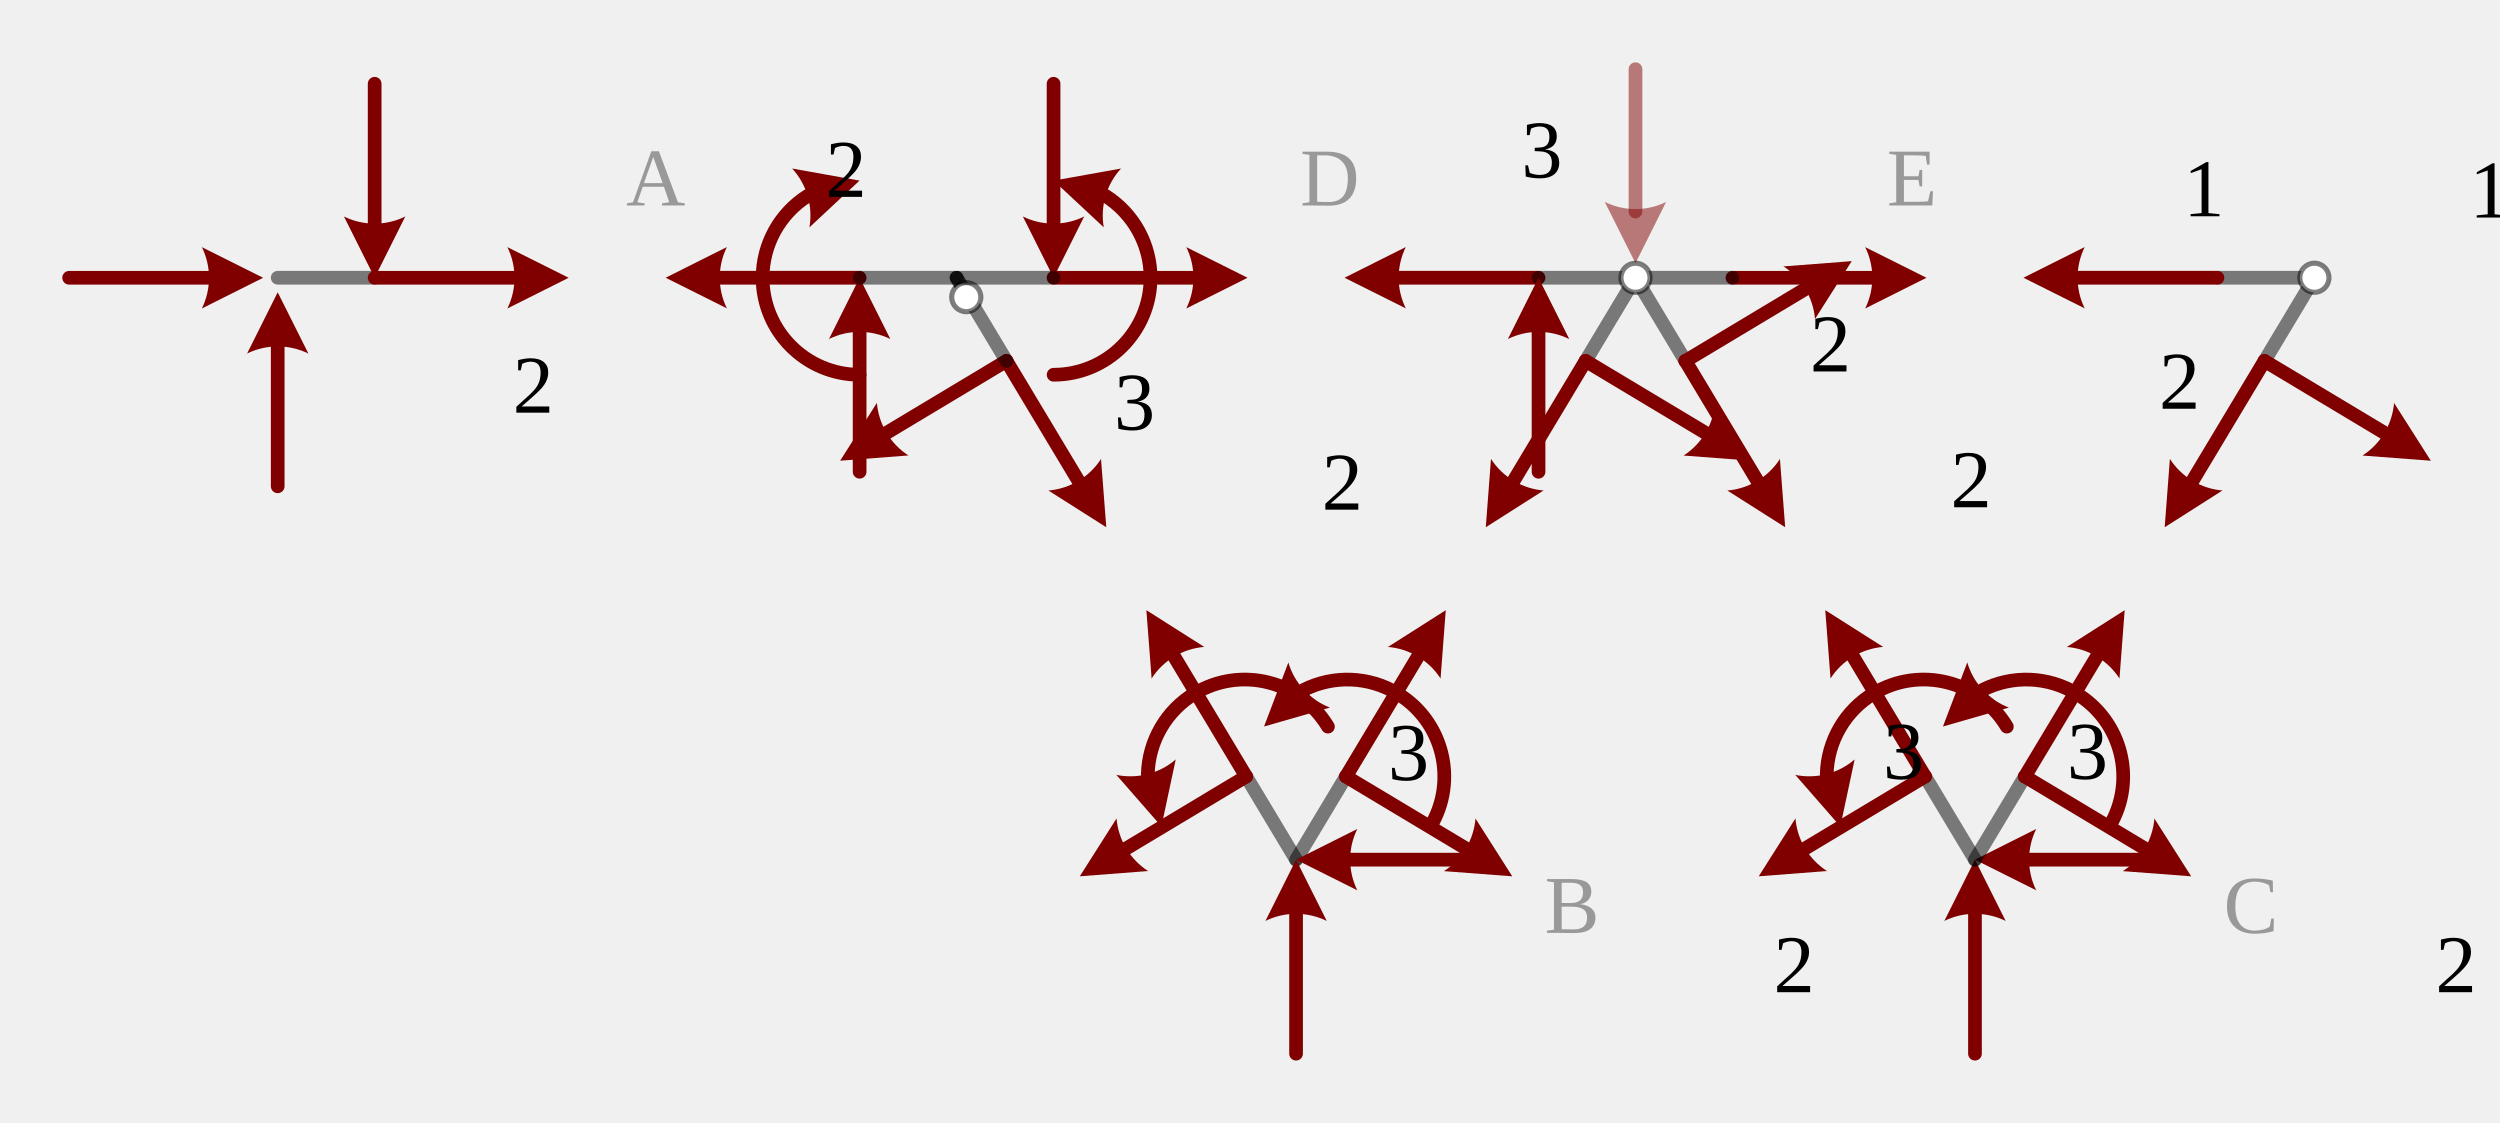
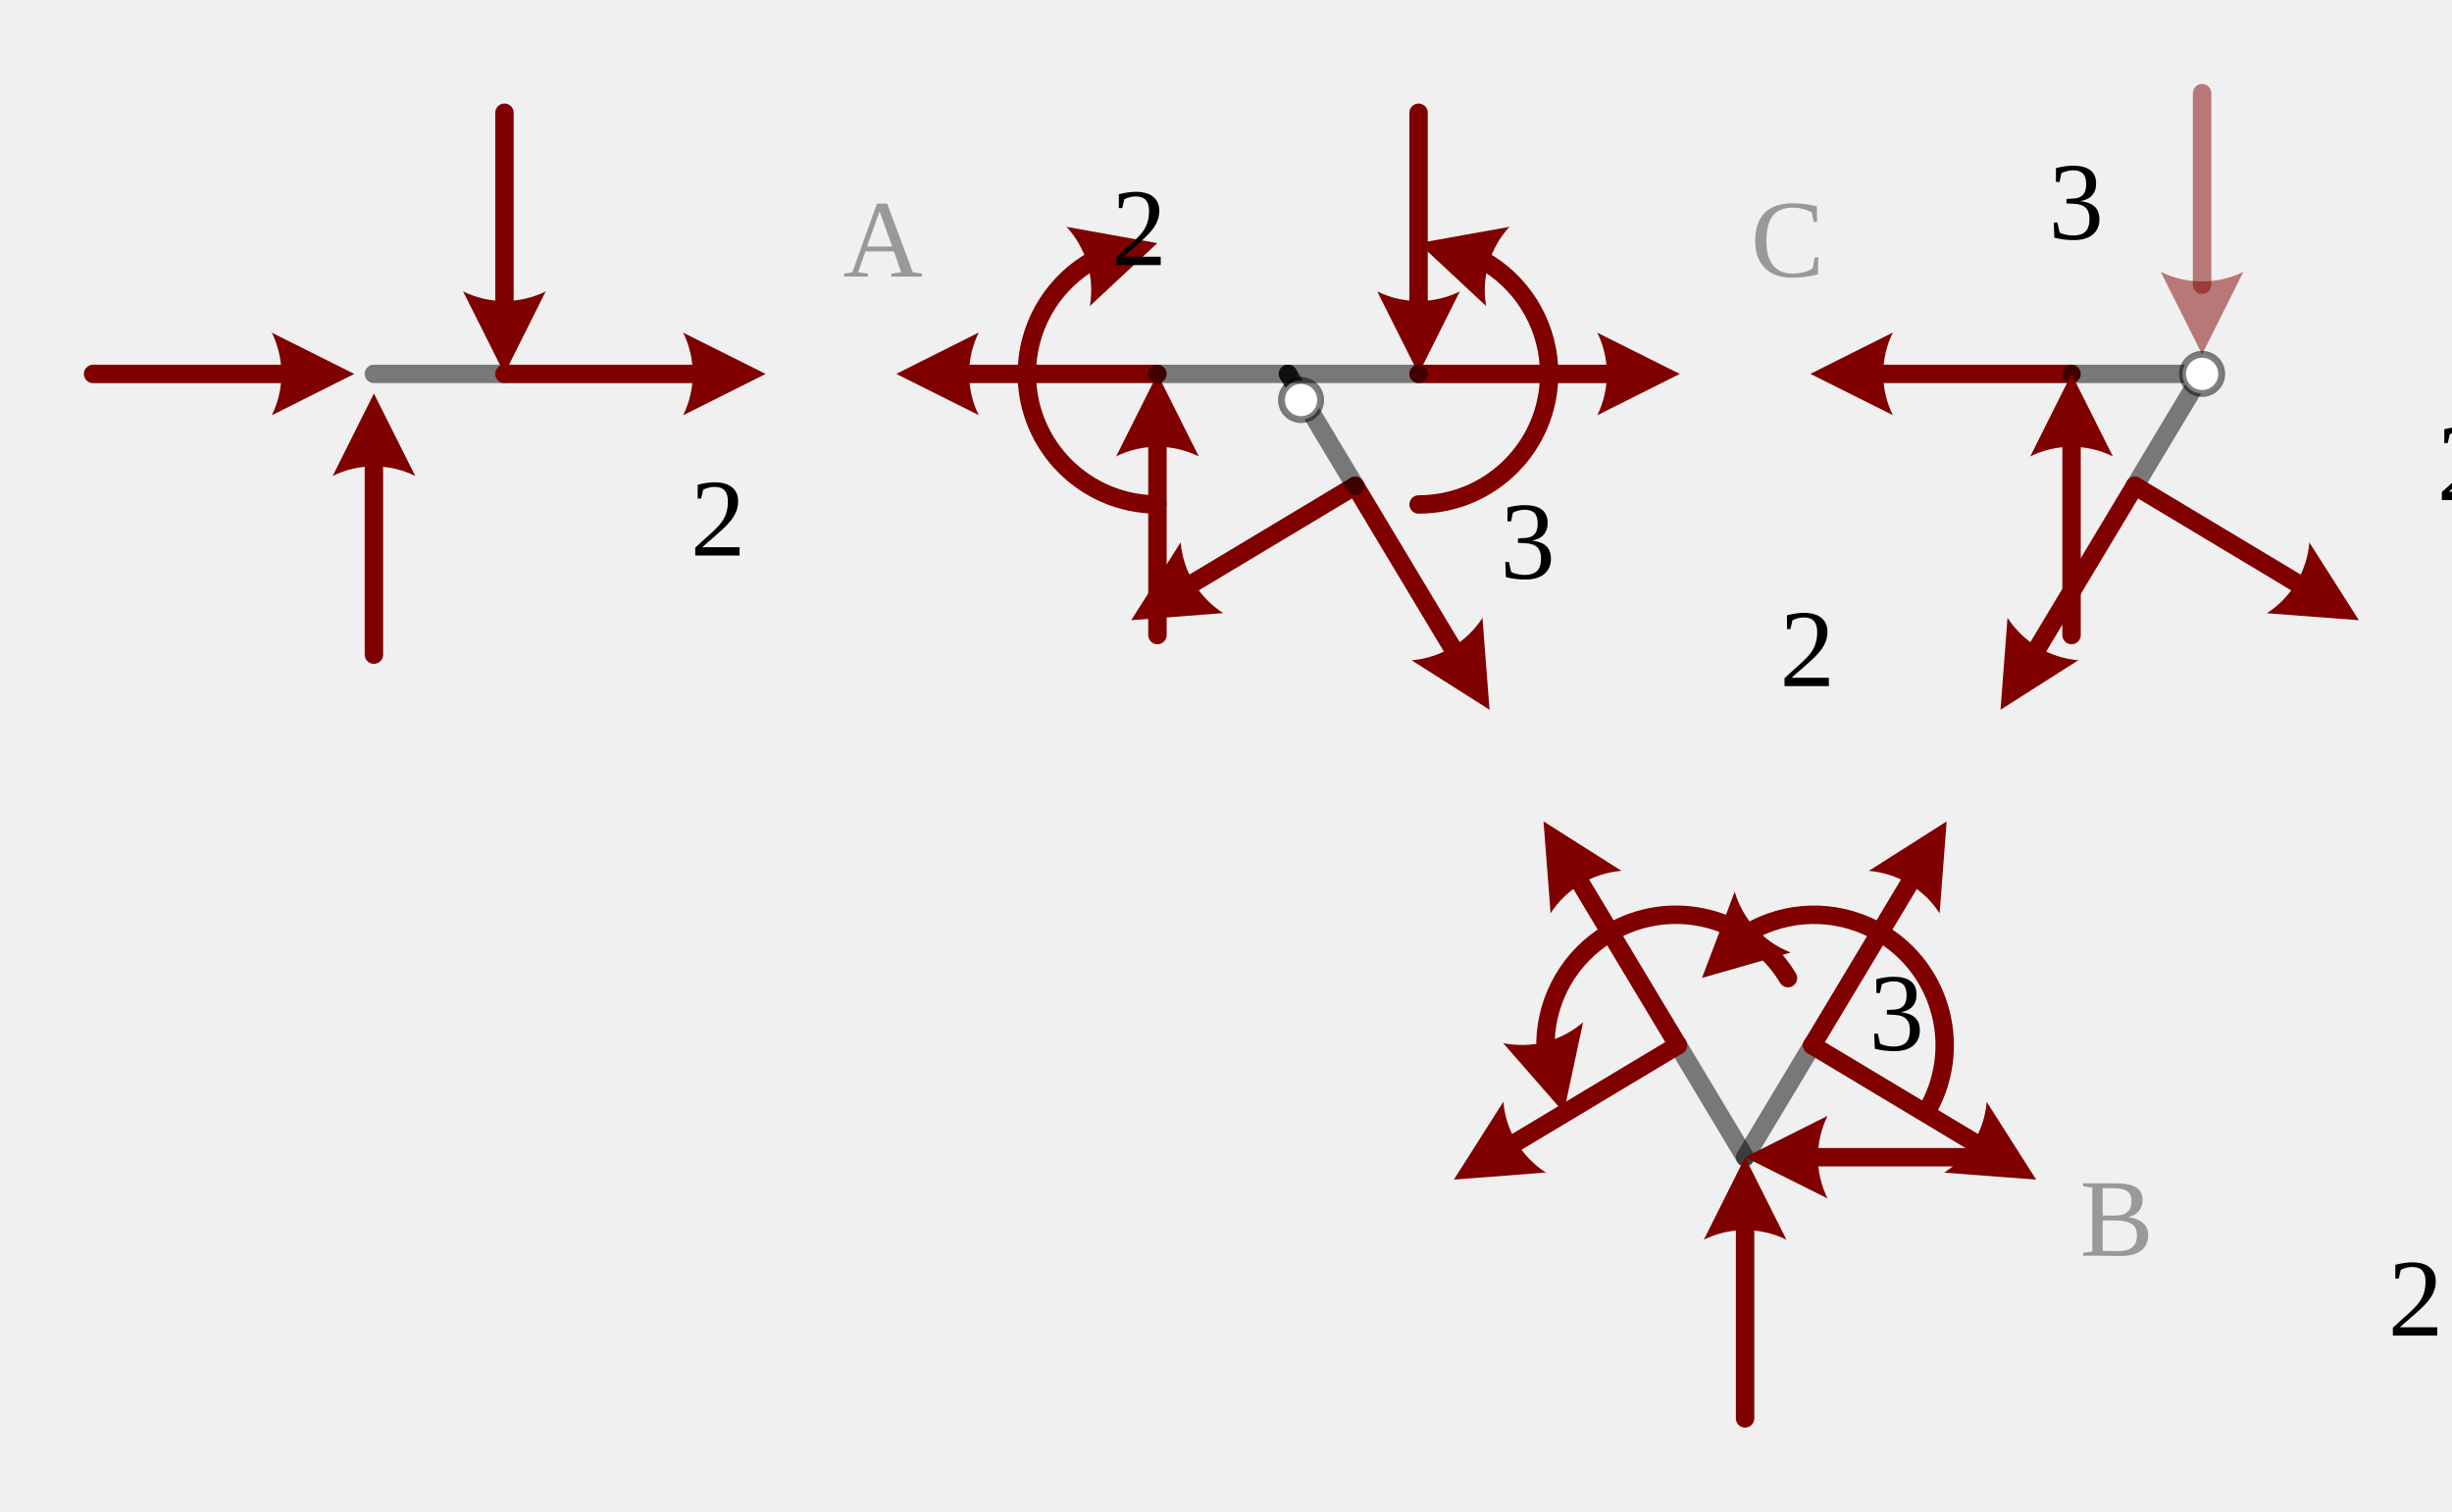
- <svg xmlns="http://www.w3.org/2000/svg" xmlns:ns1="http://schemas.microsoft.com/visio/2003/SVGExtensions/" xmlns:xlink="http://www.w3.org/1999/xlink" width="5.074in" height="2.279in" viewBox="0 0 365.339 164.072" xml:space="preserve" color-interpolation-filters="sRGB" class="st12">
+ <svg xmlns="http://www.w3.org/2000/svg" xmlns:ns1="http://schemas.microsoft.com/visio/2003/SVGExtensions/" xmlns:xlink="http://www.w3.org/1999/xlink" width="3.696in" height="2.279in" viewBox="0 0 266.126 164.072" xml:space="preserve" color-interpolation-filters="sRGB" class="st12">
  <ns1:documentProperties ns1:langID="1043" ns1:metric="true" ns1:viewMarkup="false" />
  <style type="text/css">
	
		.st1 {stroke:#000000;stroke-linecap:round;stroke-linejoin:round;stroke-opacity:0.5;stroke-width:2}
		.st2 {marker-start:url(#mrkr5-21);stroke:#800000;stroke-linecap:round;stroke-linejoin:round;stroke-opacity:0.5;stroke-width:2}
		.st3 {fill:#800000;fill-opacity:0.5;stroke:#800000;stroke-opacity:0.5;stroke-width:0.442}
		.st4 {marker-start:url(#mrkr5-27);stroke:#800000;stroke-linecap:round;stroke-linejoin:round;stroke-width:2}
		.st5 {fill:#800000;fill-opacity:1;stroke:#800000;stroke-opacity:1;stroke-width:0.442}
- 		.st6 {marker-end:url(#mrkr5-98);stroke:#800000;stroke-linecap:round;stroke-linejoin:round;stroke-width:2}
+ 		.st6 {marker-end:url(#mrkr5-88);stroke:#800000;stroke-linecap:round;stroke-linejoin:round;stroke-width:2}
		.st7 {fill:#ffffff;stroke:#000000;stroke-linecap:round;stroke-linejoin:round;stroke-opacity:0.5;stroke-width:0.75}
		.st8 {fill:none;stroke:none;stroke-linecap:round;stroke-linejoin:round;stroke-width:0.24}
		.st9 {fill:#999999;font-family:Times New Roman;font-size:1em}
		.st10 {fill:none;stroke:none;stroke-linecap:round;stroke-linejoin:round;stroke-width:0.75}
		.st11 {fill:#000000;font-family:Times New Roman;font-size:1em}
		.st12 {fill:none;fill-rule:evenodd;font-size:12px;overflow:visible;stroke-linecap:square;stroke-miterlimit:3}
	
	</style>
  <defs id="Markers">
    <g id="lend5">
      <path d="M 2 1 L 0 0 L 1.981 -0.993 C 1.672 -0.365 1.673 0.373 1.985 1 " style="stroke:none" />
    </g>
    <marker id="mrkr5-21" class="st3" ns1:arrowType="5" ns1:arrowSize="2" ns1:setback="3.775" refX="3.775" orient="auto" markerUnits="strokeWidth" overflow="visible">
      <use xlink:href="#lend5" transform="scale(2.26) " />
    </marker>
    <marker id="mrkr5-27" class="st5" ns1:arrowType="5" ns1:arrowSize="2" ns1:setback="3.775" refX="3.775" orient="auto" markerUnits="strokeWidth" overflow="visible">
      <use xlink:href="#lend5" transform="scale(2.26) " />
    </marker>
-     <marker id="mrkr5-98" class="st5" ns1:arrowType="5" ns1:arrowSize="2" ns1:setback="3.775" refX="-3.775" orient="auto" markerUnits="strokeWidth" overflow="visible">
+     <marker id="mrkr5-88" class="st5" ns1:arrowType="5" ns1:arrowSize="2" ns1:setback="3.775" refX="-3.775" orient="auto" markerUnits="strokeWidth" overflow="visible">
      <use xlink:href="#lend5" transform="scale(-2.26,-2.26) " />
    </marker>
  </defs>
  <g ns1:mID="0" ns1:index="1" ns1:groupContext="foregroundPage">
    <ns1:pageProperties ns1:drawingScale="0.0393701" ns1:pageScale="0.0393701" ns1:drawingUnits="24" ns1:shadowOffsetX="8.50394" ns1:shadowOffsetY="-8.50394" />
-     <g id="shape451-1" ns1:mID="451" ns1:groupContext="shape" transform="translate(40.5794,-123.493)">
-       <path d="M0 164.07 L14.17 164.07" class="st1" />
-     </g>
-     <g id="shape452-4" ns1:mID="452" ns1:groupContext="shape" transform="translate(379.695,124.994) rotate(120.964)">
-       <path d="M0 164.07 L14.17 164.07" class="st1" />
-     </g>
-     <g id="shape453-7" ns1:mID="453" ns1:groupContext="shape" transform="translate(280.483,-43.835) rotate(59.0362)">
+     <g id="shape811-1" ns1:mID="811" ns1:groupContext="shape" transform="translate(40.5794,-123.493)">
+       <path d="M0 164.07 L14.17 164.07" class="st1" />
+     </g>
+     <g id="shape812-4" ns1:mID="812" ns1:groupContext="shape" transform="translate(379.695,124.994) rotate(120.964)">
+       <path d="M0 164.07 L14.17 164.07" class="st1" />
+     </g>
+     <g id="shape813-7" ns1:mID="813" ns1:groupContext="shape" transform="translate(280.483,-43.835) rotate(59.0362)">
      <path d="M0 164.07 L2.83 164.07" class="st1" />
    </g>
-     <g id="shape454-10" ns1:mID="454" ns1:groupContext="shape" transform="translate(322.797,29.0509) rotate(59.0362)">
-       <path d="M0 164.07 L14.17 164.07" class="st1" />
-     </g>
-     <g id="shape455-13" ns1:mID="455" ns1:groupContext="shape" transform="translate(337.381,197.88) rotate(120.964)">
-       <path d="M0 164.07 L14.17 164.07" class="st1" />
-     </g>
-     <g id="shape456-16" ns1:mID="456" ns1:groupContext="shape" transform="translate(74.9323,38.4535) rotate(-90)">
+     <g id="shape814-10" ns1:mID="814" ns1:groupContext="shape" transform="translate(322.797,29.0509) rotate(59.0362)">
+       <path d="M0 164.07 L14.17 164.07" class="st1" />
+     </g>
+     <g id="shape815-13" ns1:mID="815" ns1:groupContext="shape" transform="translate(337.381,197.88) rotate(120.964)">
+       <path d="M0 164.07 L14.17 164.07" class="st1" />
+     </g>
+     <g id="shape816-16" ns1:mID="816" ns1:groupContext="shape" transform="translate(74.9323,38.4535) rotate(-90)">
      <path d="M7.55 164.07 L7.91 164.07 L28.35 164.07" class="st2" />
    </g>
-     <g id="shape457-22" ns1:mID="457" ns1:groupContext="shape" transform="translate(204.652,42.7055) rotate(90)">
-       <path d="M7.55 164.07 L7.91 164.07 L28.35 164.07" class="st4" />
-     </g>
-     <g id="shape458-28" ns1:mID="458" ns1:groupContext="shape" transform="translate(353.471,125.619) rotate(90)">
-       <path d="M7.55 164.07 L7.91 164.07 L28.35 164.07" class="st4" />
-     </g>
-     <g id="shape459-33" ns1:mID="459" ns1:groupContext="shape" transform="translate(452.683,125.619) rotate(90)">
-       <path d="M7.55 164.07 L7.91 164.07 L28.35 164.07" class="st4" />
-     </g>
-     <g id="shape460-38" ns1:mID="460" ns1:groupContext="shape" transform="translate(288.611,-38.4535)">
-       <path d="M7.55 164.07 L7.91 164.07 L28.35 164.07" class="st4" />
-     </g>
-     <g id="shape461-43" ns1:mID="461" ns1:groupContext="shape" transform="translate(189.398,-38.4535)">
-       <path d="M7.55 164.07 L7.91 164.07 L28.35 164.07" class="st4" />
-     </g>
-     <g id="shape462-48" ns1:mID="462" ns1:groupContext="shape" transform="translate(38.4535,204.652) rotate(180)">
-       <path d="M7.55 164.07 L7.91 164.07 L28.35 164.07" class="st4" />
-     </g>
-     <g id="shape463-53" ns1:mID="463" ns1:groupContext="shape" transform="translate(83.0991,204.652) rotate(180)">
-       <path d="M7.55 164.07 L7.91 164.07 L28.35 164.07" class="st4" />
-     </g>
-     <g id="shape464-58" ns1:mID="464" ns1:groupContext="shape" transform="translate(-109.32,40.5795) rotate(-90)">
-       <path d="M7.55 164.07 L7.91 164.07 L28.35 164.07" class="st4" />
-     </g>
-     <g id="shape465-63" ns1:mID="465" ns1:groupContext="shape" transform="translate(-10.1071,40.5795) rotate(-90)">
-       <path d="M7.55 164.07 L7.91 164.07 L28.35 164.07" class="st4" />
-     </g>
-     <g id="shape466-68" ns1:mID="466" ns1:groupContext="shape" transform="translate(289.691,40.5795) rotate(90)">
-       <path d="M7.55 164.07 L7.91 164.07 L28.35 164.07" class="st4" />
-     </g>
-     <g id="shape467-73" ns1:mID="467" ns1:groupContext="shape" transform="translate(20.9774,161.454) rotate(-120.964)">
-       <path d="M7.55 164.07 L7.91 164.07 L28.35 164.07" class="st4" />
-     </g>
-     <g id="shape468-78" ns1:mID="468" ns1:groupContext="shape" transform="translate(182.312,204.652) rotate(180)">
-       <path d="M7.55 164.07 L7.91 164.07 L28.35 164.07" class="st4" />
-     </g>
-     <g id="shape469-83" ns1:mID="469" ns1:groupContext="shape" transform="translate(97.2723,-123.493)">
-       <path d="M7.55 164.07 L7.91 164.07 L28.35 164.07" class="st4" />
-     </g>
-     <g id="shape470-88" ns1:mID="470" ns1:groupContext="shape" transform="translate(38.3626,-73.3737) rotate(-30.9638)">
-       <path d="M7.55 164.07 L7.91 164.07 L28.35 164.07" class="st4" />
-     </g>
-     <g id="shape471-93" ns1:mID="471" ns1:groupContext="shape" transform="translate(-38.4536,54.7527) rotate(-90)">
-       <path d="M-0 164.07 A14.173 14.173 0 0 1 14.17 149.9 A14.173 14.173 0 0 1 26.14 156.48 L26.24 156.82" class="st6" />
-     </g>
-     <g id="shape472-99" ns1:mID="472" ns1:groupContext="shape" transform="translate(318.038,54.7527) rotate(90) scale(-1,1)">
-       <path d="M-0 164.07 A14.173 14.173 0 0 1 14.17 149.9 A14.173 14.173 0 0 1 26.14 156.48 L26.24 156.82" class="st6" />
-     </g>
-     <g id="shape473-104" ns1:mID="473" ns1:groupContext="shape" transform="translate(196.485,-123.493)">
-       <path d="M7.55 164.07 L7.91 164.07 L28.35 164.07" class="st4" />
-     </g>
-     <g id="shape474-109" ns1:mID="474" ns1:groupContext="shape" transform="translate(281.524,204.652) rotate(180)">
-       <path d="M7.55 164.07 L7.91 164.07 L28.35 164.07" class="st4" />
-     </g>
-     <g id="shape475-114" ns1:mID="475" ns1:groupContext="shape" transform="translate(6.39328,137.148) rotate(-120.964)">
-       <path d="M0 164.07 L14.17 164.07" class="st1" />
-     </g>
-     <g id="shape476-117" ns1:mID="476" ns1:groupContext="shape" transform="translate(139.083,-118.532)">
+     <g id="shape817-22" ns1:mID="817" ns1:groupContext="shape" transform="translate(204.652,42.7055) rotate(90)">
+       <path d="M7.55 164.07 L7.91 164.07 L28.35 164.07" class="st4" />
+     </g>
+     <g id="shape818-28" ns1:mID="818" ns1:groupContext="shape" transform="translate(353.471,125.619) rotate(90)">
+       <path d="M7.55 164.07 L7.91 164.07 L28.35 164.07" class="st4" />
+     </g>
+     <g id="shape821-33" ns1:mID="821" ns1:groupContext="shape" transform="translate(189.398,-38.4535)">
+       <path d="M7.55 164.07 L7.91 164.07 L28.35 164.07" class="st4" />
+     </g>
+     <g id="shape822-38" ns1:mID="822" ns1:groupContext="shape" transform="translate(38.4535,204.652) rotate(180)">
+       <path d="M7.55 164.07 L7.91 164.07 L28.35 164.07" class="st4" />
+     </g>
+     <g id="shape823-43" ns1:mID="823" ns1:groupContext="shape" transform="translate(83.0991,204.652) rotate(180)">
+       <path d="M7.55 164.07 L7.91 164.07 L28.35 164.07" class="st4" />
+     </g>
+     <g id="shape824-48" ns1:mID="824" ns1:groupContext="shape" transform="translate(-109.32,40.5795) rotate(-90)">
+       <path d="M7.55 164.07 L7.91 164.07 L28.35 164.07" class="st4" />
+     </g>
+     <g id="shape825-53" ns1:mID="825" ns1:groupContext="shape" transform="translate(-10.1071,40.5795) rotate(-90)">
+       <path d="M7.55 164.07 L7.91 164.07 L28.35 164.07" class="st4" />
+     </g>
+     <g id="shape826-58" ns1:mID="826" ns1:groupContext="shape" transform="translate(289.691,40.5795) rotate(90)">
+       <path d="M7.55 164.07 L7.91 164.07 L28.35 164.07" class="st4" />
+     </g>
+     <g id="shape827-63" ns1:mID="827" ns1:groupContext="shape" transform="translate(20.9774,161.454) rotate(-120.964)">
+       <path d="M7.55 164.07 L7.91 164.07 L28.35 164.07" class="st4" />
+     </g>
+     <g id="shape828-68" ns1:mID="828" ns1:groupContext="shape" transform="translate(182.312,204.652) rotate(180)">
+       <path d="M7.55 164.07 L7.91 164.07 L28.35 164.07" class="st4" />
+     </g>
+     <g id="shape829-73" ns1:mID="829" ns1:groupContext="shape" transform="translate(97.2723,-123.493)">
+       <path d="M7.55 164.07 L7.91 164.07 L28.35 164.07" class="st4" />
+     </g>
+     <g id="shape830-78" ns1:mID="830" ns1:groupContext="shape" transform="translate(38.3626,-73.3737) rotate(-30.9638)">
+       <path d="M7.55 164.07 L7.91 164.07 L28.35 164.07" class="st4" />
+     </g>
+     <g id="shape831-83" ns1:mID="831" ns1:groupContext="shape" transform="translate(-38.4536,54.7527) rotate(-90)">
+       <path d="M-0 164.07 A14.173 14.173 0 0 1 14.17 149.9 A14.173 14.173 0 0 1 26.14 156.48 L26.24 156.82" class="st6" />
+     </g>
+     <g id="shape832-89" ns1:mID="832" ns1:groupContext="shape" transform="translate(318.038,54.7527) rotate(90) scale(-1,1)">
+       <path d="M-0 164.07 A14.173 14.173 0 0 1 14.17 149.9 A14.173 14.173 0 0 1 26.14 156.48 L26.24 156.82" class="st6" />
+     </g>
+     <g id="shape833-94" ns1:mID="833" ns1:groupContext="shape" transform="translate(196.485,-123.493)">
+       <path d="M7.55 164.07 L7.91 164.07 L28.35 164.07" class="st4" />
+     </g>
+     <g id="shape835-99" ns1:mID="835" ns1:groupContext="shape" transform="translate(6.39328,137.148) rotate(-120.964)">
+       <path d="M0 164.07 L14.17 164.07" class="st1" />
+     </g>
+     <g id="shape836-102" ns1:mID="836" ns1:groupContext="shape" transform="translate(139.083,-118.532)">
      <ellipse cx="2.126" cy="161.946" rx="2.126" ry="2.126" class="st7" />
    </g>
-     <g id="shape477-119" ns1:mID="477" ns1:groupContext="shape" transform="translate(125.619,-123.493)">
-       <path d="M0 164.07 L14.17 164.07" class="st1" />
-     </g>
-     <g id="shape478-122" ns1:mID="478" ns1:groupContext="shape" transform="translate(139.792,-123.493)">
-       <path d="M0 164.07 L14.17 164.07" class="st1" />
-     </g>
-     <g id="shape479-125" ns1:mID="479" ns1:groupContext="shape" transform="translate(224.831,-123.493)">
-       <path d="M0 164.07 L14.17 164.07" class="st1" />
-     </g>
-     <g id="shape480-128" ns1:mID="480" ns1:groupContext="shape" transform="translate(239.005,-123.493)">
-       <path d="M0 164.07 L14.17 164.07" class="st1" />
-     </g>
-     <g id="shape481-131" ns1:mID="481" ns1:groupContext="shape" transform="translate(105.606,137.148) rotate(-120.964)">
-       <path d="M0 164.07 L14.17 164.07" class="st1" />
-     </g>
-     <g id="shape482-134" ns1:mID="482" ns1:groupContext="shape" transform="translate(236.879,-121.367)">
+     <g id="shape837-104" ns1:mID="837" ns1:groupContext="shape" transform="translate(125.619,-123.493)">
+       <path d="M0 164.07 L14.17 164.07" class="st1" />
+     </g>
+     <g id="shape838-107" ns1:mID="838" ns1:groupContext="shape" transform="translate(139.792,-123.493)">
+       <path d="M0 164.07 L14.17 164.07" class="st1" />
+     </g>
+     <g id="shape839-110" ns1:mID="839" ns1:groupContext="shape" transform="translate(224.831,-123.493)">
+       <path d="M0 164.07 L14.17 164.07" class="st1" />
+     </g>
+     <g id="shape842-113" ns1:mID="842" ns1:groupContext="shape" transform="translate(236.879,-121.367)">
      <ellipse cx="2.126" cy="161.946" rx="2.126" ry="2.126" class="st7" />
    </g>
-     <g id="shape483-136" ns1:mID="483" ns1:groupContext="shape" transform="translate(388.904,40.5795) rotate(90)">
-       <path d="M7.55 164.07 L7.91 164.07 L28.35 164.07" class="st4" />
-     </g>
-     <g id="shape484-141" ns1:mID="484" ns1:groupContext="shape" transform="translate(308.213,4.7439) rotate(59.0362)">
-       <path d="M7.55 164.07 L7.91 164.07 L28.35 164.07" class="st4" />
-     </g>
-     <g id="shape485-146" ns1:mID="485" ns1:groupContext="shape" transform="translate(73.3847,-12.6412) rotate(-30.9638)">
-       <path d="M7.55 164.07 L7.91 164.07 L28.35 164.07" class="st4" />
-     </g>
-     <g id="shape486-151" ns1:mID="486" ns1:groupContext="shape" transform="translate(351.965,173.573) rotate(120.964)">
-       <path d="M7.55 164.07 L7.91 164.07 L28.35 164.07" class="st4" />
-     </g>
-     <g id="shape487-156" ns1:mID="487" ns1:groupContext="shape" transform="translate(136.583,268.74) rotate(-149.036)">
-       <path d="M7.55 164.07 L7.91 164.07 L28.35 164.07" class="st4" />
-     </g>
-     <g id="shape488-161" ns1:mID="488" ns1:groupContext="shape" transform="translate(76.4376,-7.37481) rotate(-59.0362)">
-       <path d="M7.55 164.07 L7.91 164.07 L28.35 164.07" class="st4" />
-     </g>
-     <g id="shape489-166" ns1:mID="489" ns1:groupContext="shape" transform="translate(171.605,208.008) rotate(-149.036)">
-       <path d="M7.55 164.07 L7.91 164.07 L28.35 164.07" class="st4" />
-     </g>
-     <g id="shape490-171" ns1:mID="490" ns1:groupContext="shape" transform="translate(120.19,161.454) rotate(-120.964)">
-       <path d="M7.55 164.07 L7.91 164.07 L28.35 164.07" class="st4" />
-     </g>
-     <g id="shape491-176" ns1:mID="491" ns1:groupContext="shape" transform="translate(355.018,178.84) rotate(149.036)">
-       <path d="M7.55 164.07 L7.91 164.07 L28.35 164.07" class="st4" />
-     </g>
-     <g id="shape492-181" ns1:mID="492" ns1:groupContext="shape" transform="translate(478.908,124.994) rotate(120.964)">
-       <path d="M0 164.07 L14.17 164.07" class="st1" />
-     </g>
-     <g id="shape493-184" ns1:mID="493" ns1:groupContext="shape" transform="translate(324.044,-123.493)">
-       <path d="M0 164.07 L14.17 164.07" class="st1" />
-     </g>
-     <g id="shape494-187" ns1:mID="494" ns1:groupContext="shape" transform="translate(336.091,-121.367)">
-       <ellipse cx="2.126" cy="161.946" rx="2.126" ry="2.126" class="st7" />
-     </g>
-     <g id="shape495-189" ns1:mID="495" ns1:groupContext="shape" transform="translate(295.698,-123.493)">
-       <path d="M7.55 164.07 L7.91 164.07 L28.35 164.07" class="st4" />
-     </g>
-     <g id="shape496-194" ns1:mID="496" ns1:groupContext="shape" transform="translate(175.65,-7.37484) rotate(-59.0362)">
-       <path d="M7.55 164.07 L7.91 164.07 L28.35 164.07" class="st4" />
-     </g>
-     <g id="shape497-199" ns1:mID="497" ns1:groupContext="shape" transform="translate(270.817,208.008) rotate(-149.036)">
-       <path d="M7.55 164.07 L7.91 164.07 L28.35 164.07" class="st4" />
-     </g>
-     <g id="shape498-204" ns1:mID="498" ns1:groupContext="shape" transform="translate(422.01,29.0509) rotate(59.0362)">
-       <path d="M0 164.07 L14.17 164.07" class="st1" />
-     </g>
-     <g id="shape499-207" ns1:mID="499" ns1:groupContext="shape" transform="translate(436.594,197.88) rotate(120.964)">
-       <path d="M0 164.07 L14.17 164.07" class="st1" />
-     </g>
-     <g id="shape500-210" ns1:mID="500" ns1:groupContext="shape" transform="translate(451.178,173.573) rotate(120.964)">
-       <path d="M7.55 164.07 L7.91 164.07 L28.35 164.07" class="st4" />
-     </g>
-     <g id="shape501-215" ns1:mID="501" ns1:groupContext="shape" transform="translate(235.795,268.74) rotate(-149.036)">
-       <path d="M7.55 164.07 L7.91 164.07 L28.35 164.07" class="st4" />
-     </g>
-     <g id="shape502-220" ns1:mID="502" ns1:groupContext="shape" transform="translate(407.425,4.7439) rotate(59.0362)">
-       <path d="M7.55 164.07 L7.91 164.07 L28.35 164.07" class="st4" />
-     </g>
-     <g id="shape503-225" ns1:mID="503" ns1:groupContext="shape" transform="translate(172.597,-12.6412) rotate(-30.9638)">
-       <path d="M7.55 164.07 L7.91 164.07 L28.35 164.07" class="st4" />
-     </g>
-     <g id="shape504-230" ns1:mID="504" ns1:groupContext="shape" transform="translate(293.46,-19.9298) rotate(30.9638) scale(-1,1)">
-       <path d="M-0 164.07 A14.173 14.173 0 0 1 14.17 149.9 A14.173 14.173 0 0 1 26.14 156.48 L26.24 156.82" class="st6" />
-     </g>
-     <g id="shape505-235" ns1:mID="505" ns1:groupContext="shape" transform="translate(109.643,-34.514) rotate(-30.9638) scale(-1,1)">
-       <path d="M-0 164.07 A14.173 14.173 0 0 1 14.17 149.9 A14.173 14.173 0 0 1 26.14 156.48 L26.24 156.82" class="st6" />
-     </g>
-     <g id="shape506-240" ns1:mID="506" ns1:groupContext="shape" transform="translate(392.673,-19.9298) rotate(30.9638) scale(-1,1)">
-       <path d="M-0 164.07 A14.173 14.173 0 0 1 14.17 149.9 A14.173 14.173 0 0 1 26.14 156.48 L26.24 156.82" class="st6" />
-     </g>
-     <g id="shape507-245" ns1:mID="507" ns1:groupContext="shape" transform="translate(208.856,-34.514) rotate(-30.9638) scale(-1,1)">
-       <path d="M-0 164.07 A14.173 14.173 0 0 1 14.17 149.9 A14.173 14.173 0 0 1 26.14 156.48 L26.24 156.82" class="st6" />
-     </g>
-     <g id="shape508-250" ns1:mID="508" ns1:groupContext="shape" transform="translate(33.4928,-130.579)">
+     <g id="shape843-115" ns1:mID="843" ns1:groupContext="shape" transform="translate(388.904,40.5795) rotate(90)">
+       <path d="M7.55 164.07 L7.91 164.07 L28.35 164.07" class="st4" />
+     </g>
+     <g id="shape844-120" ns1:mID="844" ns1:groupContext="shape" transform="translate(308.213,4.7439) rotate(59.0362)">
+       <path d="M7.55 164.07 L7.91 164.07 L28.35 164.07" class="st4" />
+     </g>
+     <g id="shape845-125" ns1:mID="845" ns1:groupContext="shape" transform="translate(73.3847,-12.6412) rotate(-30.9638)">
+       <path d="M7.55 164.07 L7.91 164.07 L28.35 164.07" class="st4" />
+     </g>
+     <g id="shape846-130" ns1:mID="846" ns1:groupContext="shape" transform="translate(351.965,173.573) rotate(120.964)">
+       <path d="M7.55 164.07 L7.91 164.07 L28.35 164.07" class="st4" />
+     </g>
+     <g id="shape847-135" ns1:mID="847" ns1:groupContext="shape" transform="translate(136.583,268.74) rotate(-149.036)">
+       <path d="M7.55 164.07 L7.91 164.07 L28.35 164.07" class="st4" />
+     </g>
+     <g id="shape848-140" ns1:mID="848" ns1:groupContext="shape" transform="translate(76.4376,-7.37481) rotate(-59.0362)">
+       <path d="M7.55 164.07 L7.91 164.07 L28.35 164.07" class="st4" />
+     </g>
+     <g id="shape849-145" ns1:mID="849" ns1:groupContext="shape" transform="translate(171.605,208.008) rotate(-149.036)">
+       <path d="M7.55 164.07 L7.91 164.07 L28.35 164.07" class="st4" />
+     </g>
+     <g id="shape864-150" ns1:mID="864" ns1:groupContext="shape" transform="translate(293.46,-19.9298) rotate(30.9638) scale(-1,1)">
+       <path d="M-0 164.07 A14.173 14.173 0 0 1 14.17 149.9 A14.173 14.173 0 0 1 26.14 156.48 L26.24 156.82" class="st6" />
+     </g>
+     <g id="shape865-155" ns1:mID="865" ns1:groupContext="shape" transform="translate(109.643,-34.514) rotate(-30.9638) scale(-1,1)">
+       <path d="M-0 164.07 A14.173 14.173 0 0 1 14.17 149.9 A14.173 14.173 0 0 1 26.14 156.48 L26.24 156.82" class="st6" />
+     </g>
+     <g id="shape868-160" ns1:mID="868" ns1:groupContext="shape" transform="translate(33.4928,-130.579)">
      <ns1:textBlock ns1:margins="rect(4,4,4,4)" ns1:tabSpace="42.5197" />
      <ns1:textRect cx="7.087" cy="156.986" width="14.18" height="14.173" />
      <rect x="0" y="149.899" width="14.173" height="14.173" class="st8" />
      <text x="4" y="160.59" class="st9" ns1:langID="1043">
        <ns1:paragraph ns1:horizAlign="1" />
        <ns1:tabList />A</text>
    </g>
-     <g id="shape509-253" ns1:mID="509" ns1:groupContext="shape" transform="translate(167.731,-24.2803)">
+     <g id="shape869-163" ns1:mID="869" ns1:groupContext="shape" transform="translate(167.731,-24.2803)">
      <ns1:textBlock ns1:margins="rect(4,4,4,4)" ns1:tabSpace="42.5197" />
      <ns1:textRect cx="7.087" cy="156.986" width="14.18" height="14.173" />
      <rect x="0" y="149.899" width="14.173" height="14.173" class="st8" />
      <text x="4" y="160.59" class="st9" ns1:langID="1043">
        <ns1:paragraph ns1:horizAlign="1" />
        <ns1:tabList />B</text>
    </g>
-     <g id="shape510-256" ns1:mID="510" ns1:groupContext="shape" transform="translate(266.944,-24.2803)">
+     <g id="shape871-166" ns1:mID="871" ns1:groupContext="shape" transform="translate(131.997,-130.579)">
      <ns1:textBlock ns1:margins="rect(4,4,4,4)" ns1:tabSpace="42.5197" />
      <ns1:textRect cx="7.087" cy="156.986" width="14.18" height="14.173" />
      <rect x="0" y="149.899" width="14.173" height="14.173" class="st8" />
      <text x="4" y="160.59" class="st9" ns1:langID="1043">
        <ns1:paragraph ns1:horizAlign="1" />
        <ns1:tabList />C</text>
    </g>
-     <g id="shape511-259" ns1:mID="511" ns1:groupContext="shape" transform="translate(131.997,-130.579)">
+     <g id="shape872-169" ns1:mID="872" ns1:groupContext="shape" transform="translate(217.745,-130.579)">
      <ns1:textBlock ns1:margins="rect(4,4,4,4)" ns1:tabSpace="42.5197" />
      <ns1:textRect cx="7.087" cy="156.986" width="14.18" height="14.173" />
      <rect x="0" y="149.899" width="14.173" height="14.173" class="st8" />
      <text x="4" y="160.59" class="st9" ns1:langID="1043">
        <ns1:paragraph ns1:horizAlign="1" />
        <ns1:tabList />D</text>
    </g>
-     <g id="shape512-262" ns1:mID="512" ns1:groupContext="shape" transform="translate(217.745,-130.579)">
-       <ns1:textBlock ns1:margins="rect(4,4,4,4)" ns1:tabSpace="42.5197" />
-       <ns1:textRect cx="7.087" cy="156.986" width="14.18" height="14.173" />
-       <rect x="0" y="149.899" width="14.173" height="14.173" class="st8" />
-       <text x="4" y="160.59" class="st9" ns1:langID="1043">
-         <ns1:paragraph ns1:horizAlign="1" />
-         <ns1:tabList />E</text>
-     </g>
-     <g id="shape513-265" ns1:mID="513" ns1:groupContext="shape" transform="translate(331.131,-130.579)">
-       <ns1:textBlock ns1:margins="rect(4,4,4,4)" ns1:tabSpace="42.5197" />
-       <ns1:textRect cx="7.087" cy="156.986" width="14.18" height="14.173" />
-       <rect x="0" y="149.899" width="14.173" height="14.173" class="st8" />
-       <text x="4" y="160.59" class="st9" ns1:langID="1043">
-         <ns1:paragraph ns1:horizAlign="1" />
-         <ns1:tabList />G</text>
-     </g>
-     <g id="shape530-268" ns1:mID="530" ns1:groupContext="shape" transform="translate(12.9451,-96.2094)">
-       <ns1:textBlock ns1:margins="rect(4,4,4,4)" ns1:tabSpace="42.5197" />
-       <ns1:textRect cx="10.984" cy="152.911" width="21.97" height="22.323" />
-       <rect x="0" y="141.749" width="21.968" height="22.323" class="st10" />
-       <text x="7.98" y="156.51" class="st11" ns1:langID="1043">
-         <ns1:paragraph ns1:horizAlign="1" />
-         <ns1:tabList />2</text>
-     </g>
-     <g id="shape531-271" ns1:mID="531" ns1:groupContext="shape" transform="translate(197.197,-11.5243)">
-       <ns1:textBlock ns1:margins="rect(4,4,4,4)" ns1:tabSpace="42.5197" />
-       <ns1:textRect cx="10.984" cy="152.911" width="21.97" height="22.323" />
-       <rect x="0" y="141.749" width="21.968" height="22.323" class="st10" />
-       <text x="7.98" y="156.51" class="st11" ns1:langID="1043">
-         <ns1:paragraph ns1:horizAlign="1" />
-         <ns1:tabList />2</text>
-     </g>
-     <g id="shape532-274" ns1:mID="532" ns1:groupContext="shape" transform="translate(293.929,-11.5243)">
-       <ns1:textBlock ns1:margins="rect(4,4,4,4)" ns1:tabSpace="42.5197" />
-       <ns1:textRect cx="10.984" cy="152.911" width="21.97" height="22.323" />
-       <rect x="0" y="141.749" width="21.968" height="22.323" class="st10" />
-       <text x="7.98" y="156.51" class="st11" ns1:langID="1043">
-         <ns1:paragraph ns1:horizAlign="1" />
-         <ns1:tabList />2</text>
-     </g>
-     <g id="shape533-277" ns1:mID="533" ns1:groupContext="shape" transform="translate(58.6538,-127.745)">
-       <ns1:textBlock ns1:margins="rect(4,4,4,4)" ns1:tabSpace="42.5197" />
-       <ns1:textRect cx="10.984" cy="152.911" width="21.97" height="22.323" />
-       <rect x="0" y="141.749" width="21.968" height="22.323" class="st10" />
-       <text x="7.98" y="156.51" class="st11" ns1:langID="1043">
-         <ns1:paragraph ns1:horizAlign="1" />
-         <ns1:tabList />2</text>
-     </g>
-     <g id="shape534-280" ns1:mID="534" ns1:groupContext="shape" transform="translate(100.819,-93.7291)">
-       <ns1:textBlock ns1:margins="rect(4,4,4,4)" ns1:tabSpace="42.5197" />
-       <ns1:textRect cx="10.984" cy="152.911" width="21.97" height="22.323" />
-       <rect x="0" y="141.749" width="21.968" height="22.323" class="st10" />
-       <text x="7.98" y="156.51" class="st11" ns1:langID="1043">
-         <ns1:paragraph ns1:horizAlign="1" />
-         <ns1:tabList />3</text>
-     </g>
-     <g id="shape535-283" ns1:mID="535" ns1:groupContext="shape" transform="translate(131.171,-82.0362)">
-       <ns1:textBlock ns1:margins="rect(4,4,4,4)" ns1:tabSpace="42.5197" />
-       <ns1:textRect cx="10.984" cy="152.911" width="21.97" height="22.323" />
-       <rect x="0" y="141.749" width="21.968" height="22.323" class="st10" />
-       <text x="7.98" y="156.51" class="st11" ns1:langID="1043">
-         <ns1:paragraph ns1:horizAlign="1" />
-         <ns1:tabList />2</text>
-     </g>
-     <g id="shape536-286" ns1:mID="536" ns1:groupContext="shape" transform="translate(160.347,-130.579)">
-       <ns1:textBlock ns1:margins="rect(4,4,4,4)" ns1:tabSpace="42.5197" />
-       <ns1:textRect cx="10.984" cy="152.911" width="21.97" height="22.323" />
-       <rect x="0" y="141.749" width="21.968" height="22.323" class="st10" />
-       <text x="7.98" y="156.51" class="st11" ns1:langID="1043">
-         <ns1:paragraph ns1:horizAlign="1" />
-         <ns1:tabList />3</text>
-     </g>
-     <g id="shape537-289" ns1:mID="537" ns1:groupContext="shape" transform="translate(202.512,-102.233)">
-       <ns1:textBlock ns1:margins="rect(4,4,4,4)" ns1:tabSpace="42.5197" />
-       <ns1:textRect cx="10.984" cy="152.911" width="21.97" height="22.323" />
-       <rect x="0" y="141.749" width="21.968" height="22.323" class="st10" />
-       <text x="7.98" y="156.51" class="st11" ns1:langID="1043">
-         <ns1:paragraph ns1:horizAlign="1" />
-         <ns1:tabList />2</text>
-     </g>
-     <g id="shape538-292" ns1:mID="538" ns1:groupContext="shape" transform="translate(257.079,-124.91)">
-       <ns1:textBlock ns1:margins="rect(4,4,4,4)" ns1:tabSpace="42.5197" />
-       <ns1:textRect cx="10.984" cy="152.911" width="21.97" height="22.323" />
-       <rect x="0" y="141.749" width="21.968" height="22.323" class="st10" />
-       <text x="7.98" y="156.51" class="st11" ns1:langID="1043">
-         <ns1:paragraph ns1:horizAlign="1" />
-         <ns1:tabList />1</text>
-     </g>
-     <g id="shape539-295" ns1:mID="539" ns1:groupContext="shape" transform="translate(253.529,-96.7865)">
-       <ns1:textBlock ns1:margins="rect(4,4,4,4)" ns1:tabSpace="42.5197" />
-       <ns1:textRect cx="10.984" cy="152.911" width="21.97" height="22.323" />
-       <rect x="0" y="141.749" width="21.968" height="22.323" class="st10" />
-       <text x="7.98" y="156.51" class="st11" ns1:langID="1043">
-         <ns1:paragraph ns1:horizAlign="1" />
-         <ns1:tabList />2</text>
-     </g>
-     <g id="shape540-298" ns1:mID="540" ns1:groupContext="shape" transform="translate(223.063,-82.3905)">
-       <ns1:textBlock ns1:margins="rect(4,4,4,4)" ns1:tabSpace="42.5197" />
-       <ns1:textRect cx="10.984" cy="152.911" width="21.97" height="22.323" />
-       <rect x="0" y="141.749" width="21.968" height="22.323" class="st10" />
-       <text x="7.98" y="156.51" class="st11" ns1:langID="1043">
-         <ns1:paragraph ns1:horizAlign="1" />
-         <ns1:tabList />2</text>
-     </g>
-     <g id="shape541-301" ns1:mID="541" ns1:groupContext="shape" transform="translate(298.89,-124.733)">
-       <ns1:textBlock ns1:margins="rect(4,4,4,4)" ns1:tabSpace="42.5197" />
-       <ns1:textRect cx="10.984" cy="152.911" width="21.97" height="22.323" />
-       <rect x="0" y="141.749" width="21.968" height="22.323" class="st10" />
-       <text x="7.98" y="156.51" class="st11" ns1:langID="1043">
-         <ns1:paragraph ns1:horizAlign="1" />
-         <ns1:tabList />1</text>
-     </g>
-     <g id="shape542-304" ns1:mID="542" ns1:groupContext="shape" transform="translate(324.869,-79.5131)">
-       <ns1:textBlock ns1:margins="rect(4,4,4,4)" ns1:tabSpace="42.5197" />
-       <ns1:textRect cx="10.984" cy="152.911" width="21.97" height="22.323" />
-       <rect x="0" y="141.749" width="21.968" height="22.323" class="st10" />
-       <text x="7.98" y="156.51" class="st11" ns1:langID="1043">
-         <ns1:paragraph ns1:horizAlign="1" />
-         <ns1:tabList />2</text>
-     </g>
-     <g id="shape543-307" ns1:mID="543" ns1:groupContext="shape" transform="translate(308.103,-43.3114)">
-       <ns1:textBlock ns1:margins="rect(4,4,4,4)" ns1:tabSpace="42.5197" />
-       <ns1:textRect cx="10.984" cy="152.911" width="21.97" height="22.323" />
-       <rect x="0" y="141.749" width="21.968" height="22.323" class="st10" />
-       <text x="7.98" y="156.51" class="st11" ns1:langID="1043">
-         <ns1:paragraph ns1:horizAlign="1" />
-         <ns1:tabList />3</text>
-     </g>
-     <g id="shape544-310" ns1:mID="544" ns1:groupContext="shape" transform="translate(240.071,-42.7054)">
-       <ns1:textBlock ns1:margins="rect(4,4,4,4)" ns1:tabSpace="42.5197" />
-       <ns1:textRect cx="10.984" cy="152.911" width="21.97" height="22.323" />
-       <rect x="0" y="141.749" width="21.968" height="22.323" class="st10" />
-       <text x="7.98" y="156.51" class="st11" ns1:langID="1043">
-         <ns1:paragraph ns1:horizAlign="1" />
-         <ns1:tabList />3</text>
-     </g>
-     <g id="shape545-313" ns1:mID="545" ns1:groupContext="shape" transform="translate(213.199,-42.7054)">
-       <ns1:textBlock ns1:margins="rect(4,4,4,4)" ns1:tabSpace="42.5197" />
-       <ns1:textRect cx="10.984" cy="152.911" width="21.97" height="22.323" />
-       <rect x="0" y="141.749" width="21.968" height="22.323" class="st10" />
-       <text x="7.98" y="156.51" class="st11" ns1:langID="1043">
-         <ns1:paragraph ns1:horizAlign="1" />
-         <ns1:tabList />3</text>
-     </g>
-     <g id="shape546-316" ns1:mID="546" ns1:groupContext="shape" transform="translate(140.858,-42.5283)">
+     <g id="shape874-172" ns1:mID="874" ns1:groupContext="shape" transform="translate(12.9451,-96.2094)">
+       <ns1:textBlock ns1:margins="rect(4,4,4,4)" ns1:tabSpace="42.5197" />
+       <ns1:textRect cx="10.984" cy="152.911" width="21.97" height="22.323" />
+       <rect x="0" y="141.749" width="21.968" height="22.323" class="st10" />
+       <text x="7.98" y="156.51" class="st11" ns1:langID="1043">
+         <ns1:paragraph ns1:horizAlign="1" />
+         <ns1:tabList />2</text>
+     </g>
+     <g id="shape875-175" ns1:mID="875" ns1:groupContext="shape" transform="translate(197.197,-11.5243)">
+       <ns1:textBlock ns1:margins="rect(4,4,4,4)" ns1:tabSpace="42.5197" />
+       <ns1:textRect cx="10.984" cy="152.911" width="21.97" height="22.323" />
+       <rect x="0" y="141.749" width="21.968" height="22.323" class="st10" />
+       <text x="7.98" y="156.51" class="st11" ns1:langID="1043">
+         <ns1:paragraph ns1:horizAlign="1" />
+         <ns1:tabList />2</text>
+     </g>
+     <g id="shape877-178" ns1:mID="877" ns1:groupContext="shape" transform="translate(58.6538,-127.745)">
+       <ns1:textBlock ns1:margins="rect(4,4,4,4)" ns1:tabSpace="42.5197" />
+       <ns1:textRect cx="10.984" cy="152.911" width="21.97" height="22.323" />
+       <rect x="0" y="141.749" width="21.968" height="22.323" class="st10" />
+       <text x="7.98" y="156.51" class="st11" ns1:langID="1043">
+         <ns1:paragraph ns1:horizAlign="1" />
+         <ns1:tabList />2</text>
+     </g>
+     <g id="shape878-181" ns1:mID="878" ns1:groupContext="shape" transform="translate(100.819,-93.7291)">
+       <ns1:textBlock ns1:margins="rect(4,4,4,4)" ns1:tabSpace="42.5197" />
+       <ns1:textRect cx="10.984" cy="152.911" width="21.97" height="22.323" />
+       <rect x="0" y="141.749" width="21.968" height="22.323" class="st10" />
+       <text x="7.98" y="156.51" class="st11" ns1:langID="1043">
+         <ns1:paragraph ns1:horizAlign="1" />
+         <ns1:tabList />3</text>
+     </g>
+     <g id="shape879-184" ns1:mID="879" ns1:groupContext="shape" transform="translate(131.171,-82.0362)">
+       <ns1:textBlock ns1:margins="rect(4,4,4,4)" ns1:tabSpace="42.5197" />
+       <ns1:textRect cx="10.984" cy="152.911" width="21.97" height="22.323" />
+       <rect x="0" y="141.749" width="21.968" height="22.323" class="st10" />
+       <text x="7.98" y="156.51" class="st11" ns1:langID="1043">
+         <ns1:paragraph ns1:horizAlign="1" />
+         <ns1:tabList />2</text>
+     </g>
+     <g id="shape880-187" ns1:mID="880" ns1:groupContext="shape" transform="translate(160.347,-130.579)">
+       <ns1:textBlock ns1:margins="rect(4,4,4,4)" ns1:tabSpace="42.5197" />
+       <ns1:textRect cx="10.984" cy="152.911" width="21.97" height="22.323" />
+       <rect x="0" y="141.749" width="21.968" height="22.323" class="st10" />
+       <text x="7.98" y="156.51" class="st11" ns1:langID="1043">
+         <ns1:paragraph ns1:horizAlign="1" />
+         <ns1:tabList />3</text>
+     </g>
+     <g id="shape881-190" ns1:mID="881" ns1:groupContext="shape" transform="translate(202.512,-102.233)">
+       <ns1:textBlock ns1:margins="rect(4,4,4,4)" ns1:tabSpace="42.5197" />
+       <ns1:textRect cx="10.984" cy="152.911" width="21.97" height="22.323" />
+       <rect x="0" y="141.749" width="21.968" height="22.323" class="st10" />
+       <text x="7.98" y="156.51" class="st11" ns1:langID="1043">
+         <ns1:paragraph ns1:horizAlign="1" />
+         <ns1:tabList />2</text>
+     </g>
+     <g id="shape884-193" ns1:mID="884" ns1:groupContext="shape" transform="translate(223.063,-82.3905)">
+       <ns1:textBlock ns1:margins="rect(4,4,4,4)" ns1:tabSpace="42.5197" />
+       <ns1:textRect cx="10.984" cy="152.911" width="21.97" height="22.323" />
+       <rect x="0" y="141.749" width="21.968" height="22.323" class="st10" />
+       <text x="7.98" y="156.51" class="st11" ns1:langID="1043">
+         <ns1:paragraph ns1:horizAlign="1" />
+         <ns1:tabList />2</text>
+     </g>
+     <g id="shape889-196" ns1:mID="889" ns1:groupContext="shape" transform="translate(213.199,-42.7054)">
+       <ns1:textBlock ns1:margins="rect(4,4,4,4)" ns1:tabSpace="42.5197" />
+       <ns1:textRect cx="10.984" cy="152.911" width="21.97" height="22.323" />
+       <rect x="0" y="141.749" width="21.968" height="22.323" class="st10" />
+       <text x="7.98" y="156.51" class="st11" ns1:langID="1043">
+         <ns1:paragraph ns1:horizAlign="1" />
+         <ns1:tabList />3</text>
+     </g>
+     <g id="shape890-199" ns1:mID="890" ns1:groupContext="shape" transform="translate(140.858,-42.5283)">
      <ns1:textBlock ns1:margins="rect(4,4,4,4)" ns1:tabSpace="42.5197" />
      <ns1:textRect cx="10.984" cy="152.911" width="21.97" height="22.323" />
      <rect x="0" y="141.749" width="21.968" height="22.323" class="st10" />
      <text x="7.98" y="156.51" class="st11" ns1:langID="1043">
        <ns1:paragraph ns1:horizAlign="1" />
        <ns1:tabList />3</text>
    </g>
  </g>
</svg>
